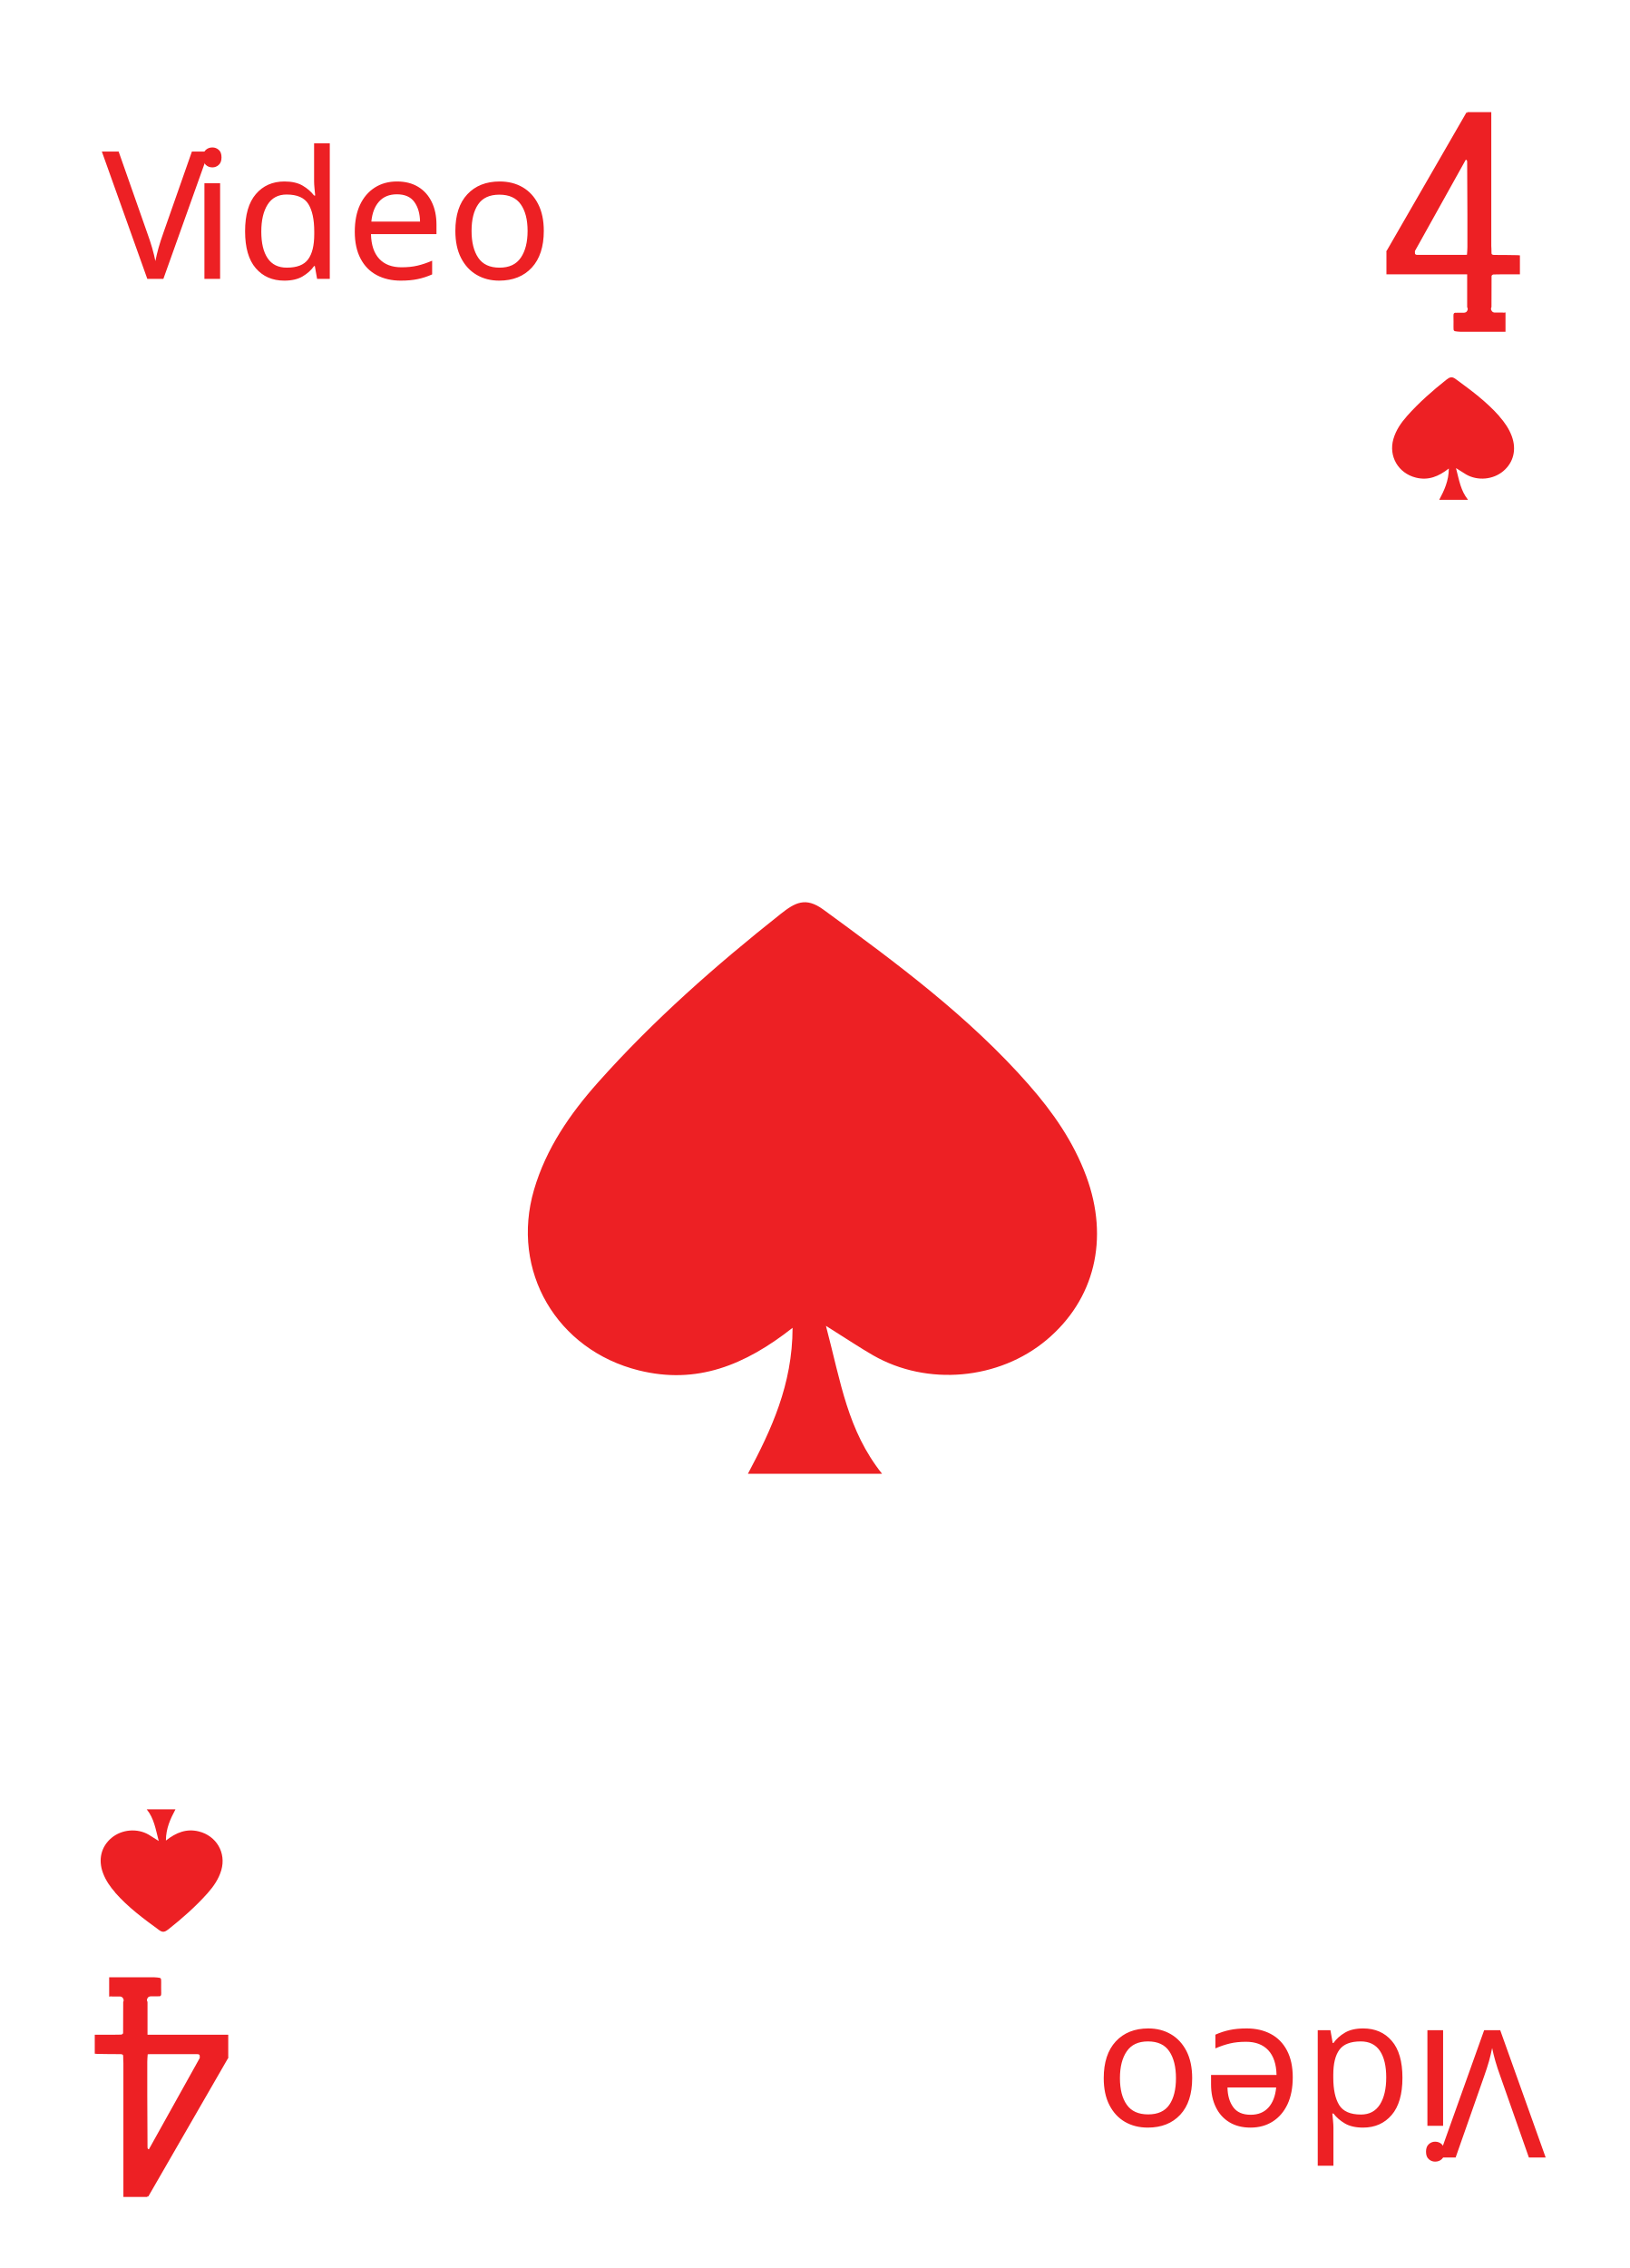
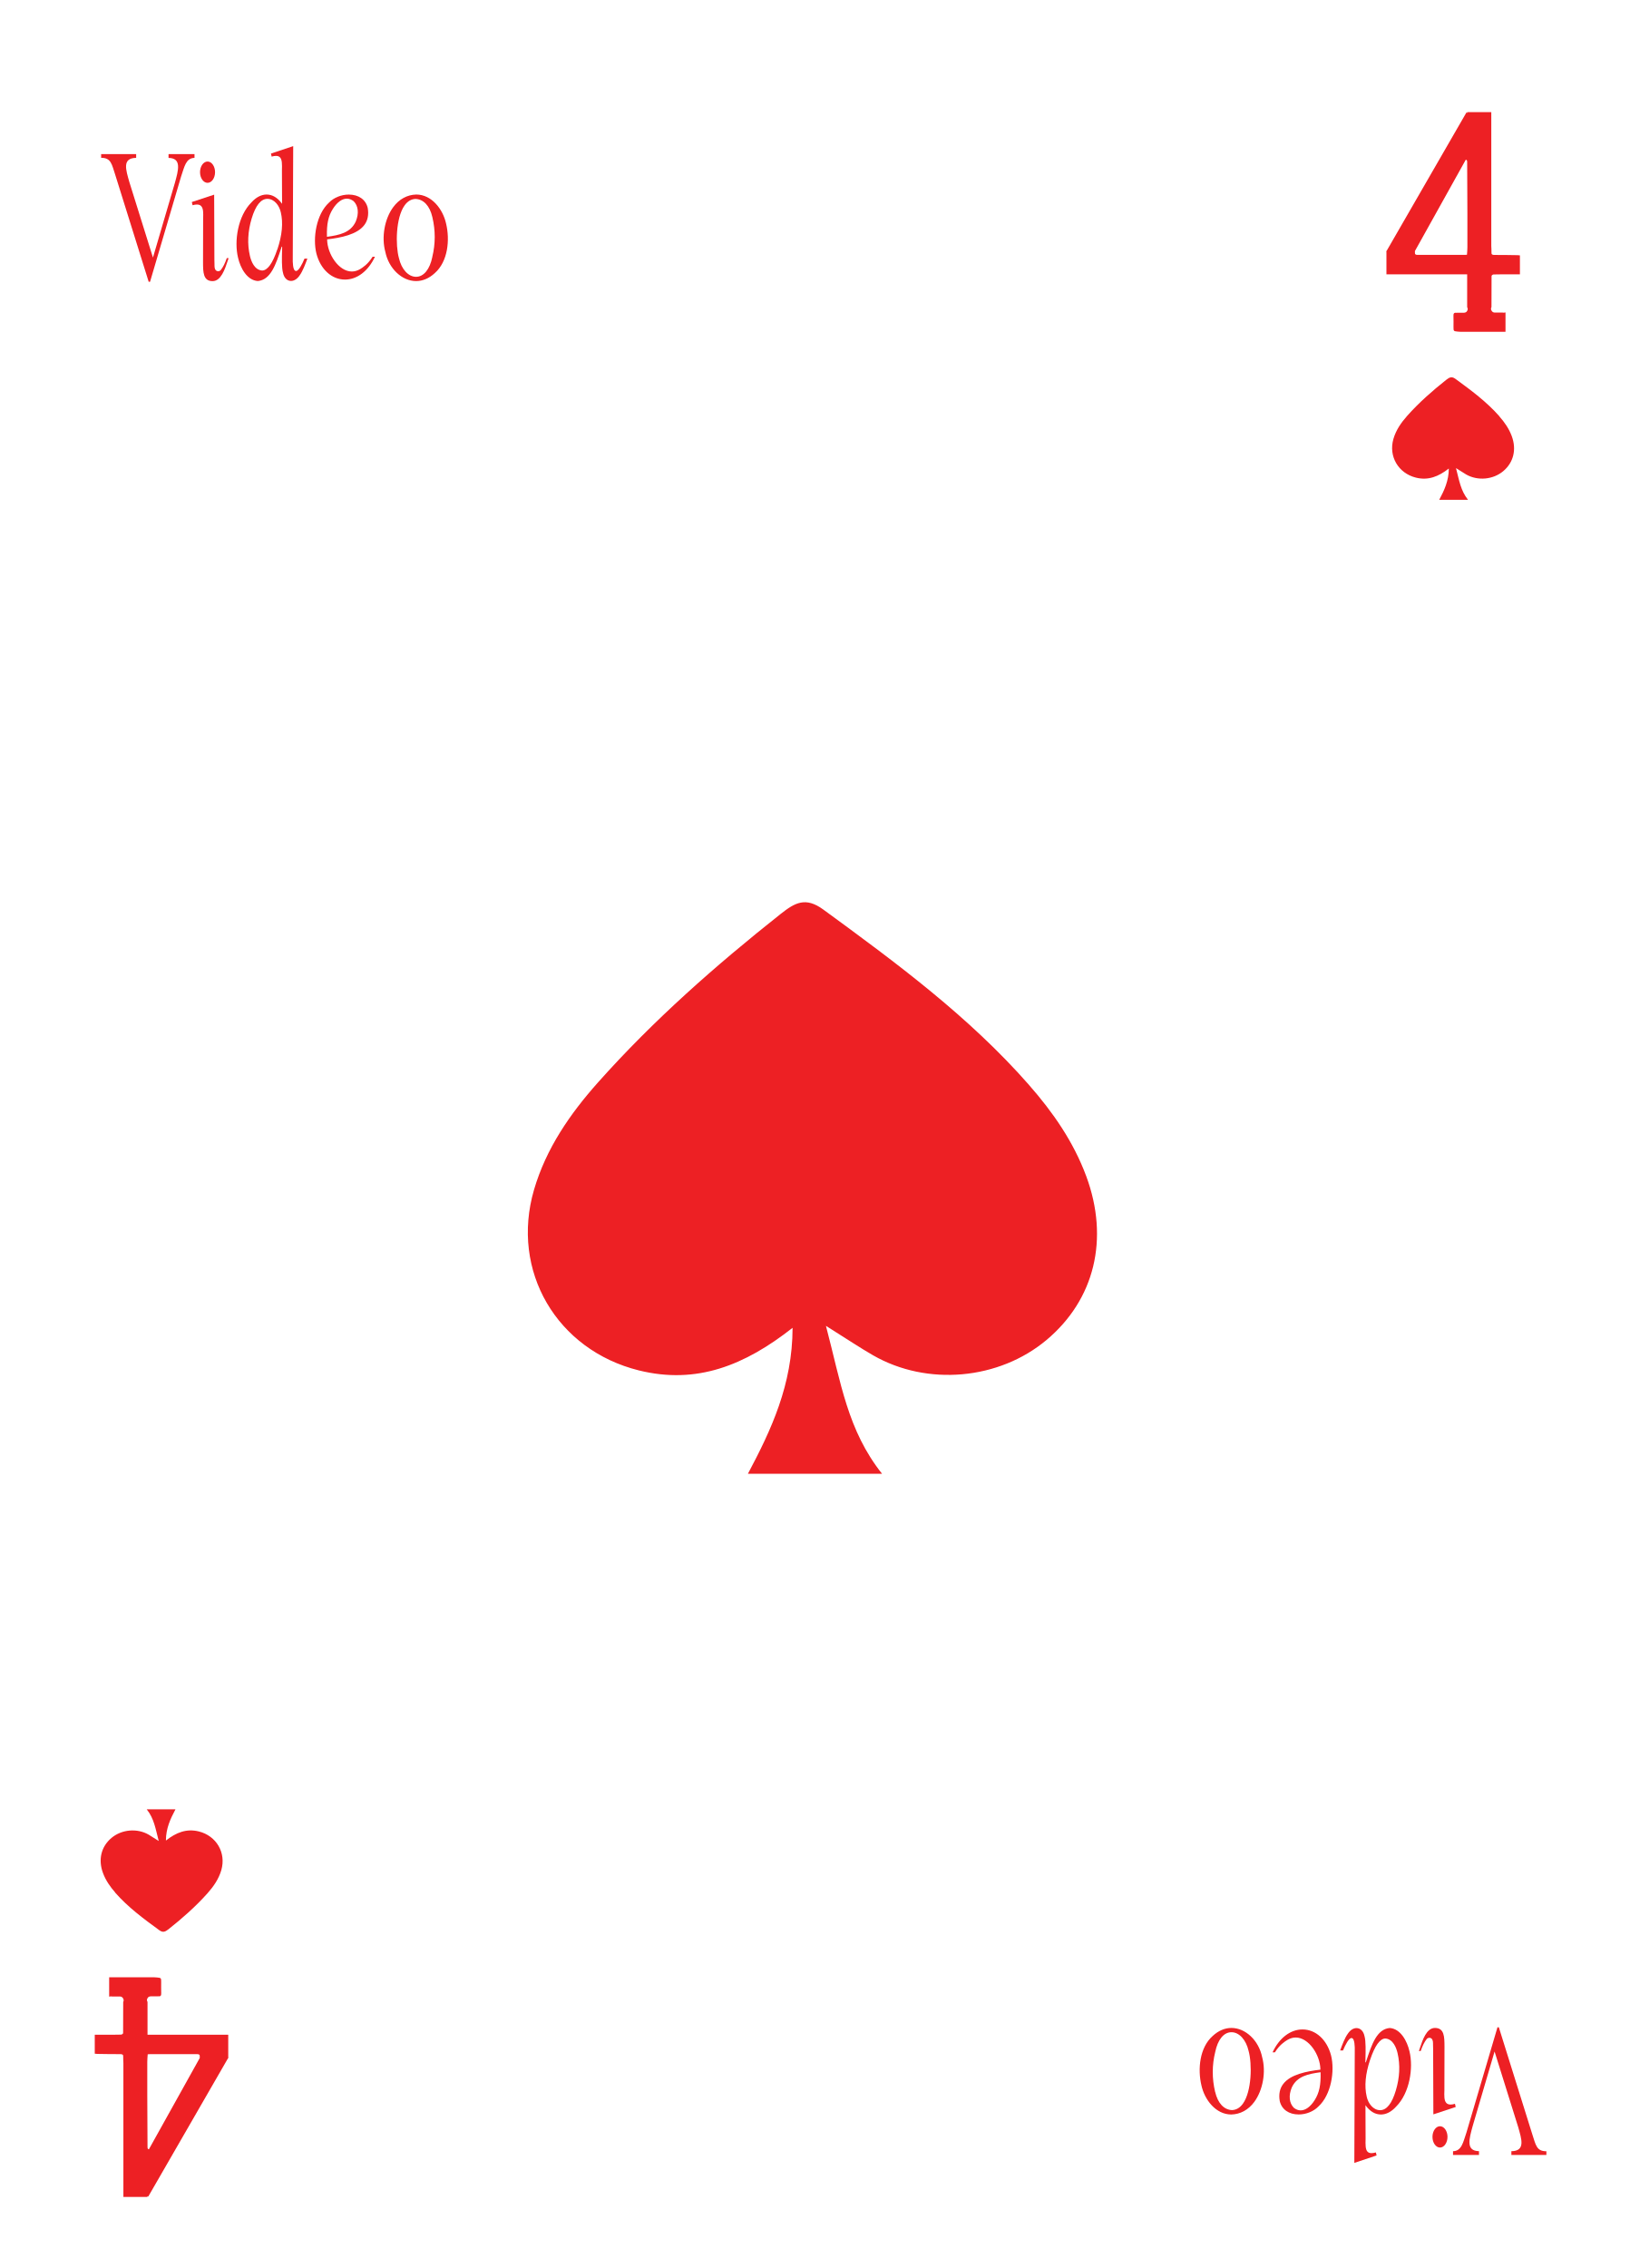
<svg xmlns="http://www.w3.org/2000/svg" id="Layer_1" data-name="Layer 1" viewBox="0 0 347.21 483.16">
  <defs>
    <style>
-       .cls-1, .cls-2 {
+       .cls-1 {
        fill: #ed2024;
-       }
- 
-       .cls-2 {
-         font-family: PalaceRegular, Palace;
-         font-size: 38px;
-       }
- 
-       .cls-3 {
-         letter-spacing: -.03em;
      }
    </style>
  </defs>
  <path class="cls-1" d="M323.4,54.36c-1.67-.02-3.33-.06-5-.05-.44,0-.66-.09-.62-.58.03-.44-.04-.88-.04-1.33,0-9.1,0-18.19,0-27.29,0-.4,0-.8,0-1.22h-5.12c0,.06,0,.12-.01.18l-.17-.1-16.99,29.46s-.03,0-.05,0v.09l-.04.08.04.03v4.81h17.2v6.99c.07.12.11.25.12.39,0,.2-.1.43-.23.57s-.36.23-.57.23h-1.43s-.03,0-.04,0c-.06.01-.1.02-.14.02-.54-.08-.65.19-.63.68.04.78,0,1.56.01,2.34,0,.88.01.89.86.98.19.02.39.04.58.04,2.72,0,5.43,0,8.15,0,.49,0,.98,0,1.49,0v-4.12c-.27.07-.47.07-.62.03h-1.67c-.45,0-.78-.37-.8-.8,0-.14.04-.26.1-.37,0-2.25,0-4.45.02-6.64,0-.11.27-.31.41-.31,1.15-.03,2.31-.03,3.46-.03.72,0,1.44,0,2.17,0v-4.04c-.18-.01-.32-.02-.46-.03ZM299.23,50.09s-.04.06-.05.09l.05-.09ZM312.57,54.27c-.19.01-.36.03-.53.03-3.34,0-6.67,0-10.01,0-.45,0-.59-.13-.56-.57,0-.08,0-.17,0-.25l10.84-19.46c.23.05.29.21.29.49.01,3.71.04,7.42.05,11.13,0,2.34.01,4.69,0,7.03,0,.51-.05,1.02-.09,1.58Z" />
  <path class="cls-1" d="M319.5,88.72c-2.74-3.12-6.06-5.57-9.4-8.01-.81-.59-1.29-.31-1.95.2-2.97,2.35-5.81,4.85-8.33,7.68-1.28,1.44-2.38,3.02-2.93,4.91-1.08,3.71,1.04,7.31,4.78,8.25,2.64.66,4.84-.23,7.02-1.94,0,2.6-.98,4.67-2.04,6.66h6.13c-1.58-1.99-1.87-4.13-2.56-6.75,1.02.64,1.58,1.01,2.15,1.35,2.47,1.42,5.75,1.12,7.92-.7,2.2-1.85,2.87-4.62,1.81-7.47-.58-1.57-1.52-2.92-2.61-4.16Z" />
  <path class="cls-1" d="M219.25,231.13c-12.79-14.57-28.28-26-43.84-37.37-3.78-2.76-6.04-1.46-9.08.94-13.86,10.98-27.1,22.63-38.87,35.84-5.99,6.72-11.1,14.1-13.68,22.92-5.05,17.3,4.85,34.13,22.33,38.48,12.31,3.06,22.59-1.07,32.76-9.07-.02,12.13-4.56,21.77-9.52,31.1h28.59c-7.36-9.27-8.74-19.29-11.96-31.52,4.76,2.99,7.35,4.73,10.05,6.28,11.53,6.62,26.81,5.23,36.96-3.28,10.26-8.61,13.39-21.54,8.45-34.88-2.71-7.32-7.09-13.63-12.19-19.43Z" />
-   <text class="cls-2" transform="translate(21.7 59.41)">
-     <tspan class="cls-3" x="0" y="0">V</tspan>
-     <tspan x="18.62" y="0">ideo</tspan>
-   </text>
+   <g>
+     <path class="cls-1" d="M41.44,32.81v.82c-1.87.05-2.14,1.92-2.85,3.95l-6.62,22.45h-.29l-7.11-22.74c-.76-2.3-.89-3.68-3.02-3.67v-.79h7.46v.8c-3.08.03-2.16,2.62-1.45,5.15l5.03,16.09,4.67-15.9c.74-2.7,1.51-5.29-1.35-5.33v-.81h5.54Z" />
+     <path class="cls-1" d="M48.3,54.98l.41.02c-.06.18-.12.36-.19.55-.61,1.83-1.44,4.34-3.23,4.34h0c-2.01,0-2.02-1.92-2.03-3.96l.02-9.11v-.21c.04-1.13.08-2.19-.42-2.71-.21-.22-.51-.33-.9-.33-.26,0-.58.05-.93.15l-.16-.68,4.76-1.57.05,13.92c.02.31.02.58.02.83,0,.59,0,1.02.25,1.32.13.15.32.24.53.24.22,0,.42-.09.56-.25.48-.6.91-1.45,1.28-2.54h0ZM42.62,36.68c0-1.25.72-2.27,1.6-2.27s1.6,1.02,1.6,2.27-.72,2.27-1.6,2.27-1.6-1.02-1.6-2.27Z" />
+     <path class="cls-1" d="M64.89,55.09h.6c-.41,1.14-1.01,2.72-1.64,3.57-.5.76-1.18,1.19-1.84,1.19-.85,0-1.51-.68-1.72-1.77-.29-1.02-.23-3.19-.19-4.77,0-.27.02-.52.02-.75l-.1-.02-.11.34c-1.14,3.47-2.22,6.74-4.98,6.99-2.31-.16-3.71-2.78-4.21-4.97-.87-3.53-.04-8.91,2.86-11.79.98-1.09,2.1-1.67,3.22-1.67,1.2,0,2.31.64,3.21,1.86l.09.12-.03-7.09c.04-1.39.04-2.34-.42-2.81-.2-.21-.48-.31-.84-.31-.26,0-.57.05-.93.15l-.15-.64,4.74-1.59-.09,23.48c-.05,1.66.09,2.67.42,3,.08.08.17.12.27.12.58,0,1.31-1.44,1.82-2.66h0ZM59.11,53.1c1-2.99,1.25-5.64.72-7.87-.3-1.37-1.32-2.85-2.85-2.87-1.39,0-2.52,1.41-3.36,4.19-.83,2.76-.96,5.44-.37,7.97.26,1.11.94,2.98,2.59,3.11,1.15,0,2.25-1.52,3.25-4.52h0Z" />
+     <path class="cls-1" d="M79.39,54.69h.5c-1.42,3.05-3.8,4.87-6.38,4.87-2.82,0-5.21-2.17-6.09-5.53-.83-3.3-.04-8.39,2.69-10.88,1.01-1.05,2.62-1.7,4.2-1.7,2.1,0,3.62,1.06,4.04,2.85.25,1.44,0,2.66-.71,3.62-1.55,2.07-5.04,2.73-7.9,3.07h-.04v.05c.04,3.06,2.47,6.8,5.26,6.8.61,0,1.22-.18,1.8-.53.53-.33,1.63-1.01,2.63-2.62h0ZM69.66,50.44h.05c2.59-.35,5-.86,6.09-3.25.71-1.71.55-3.32-.44-4.32-.47-.36-.96-.55-1.46-.55-1.03,0-2.1.78-2.99,2.2-.97,1.55-1.32,3.19-1.25,5.86v.05Z" />
+     <path class="cls-1" d="M92.64,58.18c-1.2,1.11-2.57,1.7-3.98,1.7-3.02,0-5.84-2.68-6.56-6.23-.86-3.12-.16-7.04,1.69-9.53,1.26-1.7,2.96-2.63,4.91-2.68,3.28.01,5.68,3.13,6.35,6.21.83,3.45.4,8.05-2.41,10.53ZM92.1,54.76c.69-2.78.7-5.65.02-8.51-.55-2.4-1.87-3.81-3.6-3.87h0c-.91.04-1.69.5-2.31,1.37-1.89,2.62-1.98,8.5-1.21,11.24.54,2.38,2.01,3.98,3.65,3.98,1.62,0,2.92-1.58,3.46-4.21h0Z" />
+   </g>
  <path class="cls-1" d="M20.63,437.55c1.67.02,3.33.06,5,.05.44,0,.66.09.62.58-.03.44.04.88.04,1.33,0,9.1,0,18.19,0,27.29,0,.4,0,.8,0,1.22h5.12c0-.06,0-.12.01-.18l.17.1,16.99-29.46s.03,0,.05,0v-.09l.04-.08-.04-.03v-4.81h-17.2v-6.99c-.07-.12-.11-.25-.12-.39,0-.2.1-.43.23-.57s.36-.23.57-.23h1.43s.03,0,.04,0c.06-.01.1-.02.14-.02.54.08.65-.19.63-.68-.04-.78,0-1.56-.01-2.34,0-.88-.01-.89-.86-.98-.19-.02-.39-.04-.58-.04-2.72,0-5.43,0-8.15,0-.49,0-.98,0-1.49,0v4.12c.27-.07.47-.07.62-.03h1.67c.45,0,.78.37.8.8,0,.14-.04.26-.1.37,0,2.25,0,4.45-.02,6.64,0,.11-.27.31-.41.31-1.15.03-2.31.03-3.46.03-.72,0-1.44,0-2.17,0v4.04c.18.01.32.02.46.03ZM44.8,441.82s.04-.06.05-.09l-.05.09ZM31.46,437.63c.19-.01.36-.03.53-.03,3.34,0,6.67,0,10.01,0,.45,0,.59.13.56.57,0,.08,0,.17,0,.25l-10.84,19.46c-.23-.05-.29-.21-.29-.49-.01-3.71-.04-7.42-.05-11.13,0-2.34-.01-4.69,0-7.03,0-.51.05-1.02.09-1.58Z" />
  <path class="cls-1" d="M24.54,403.19c2.74,3.12,6.06,5.57,9.4,8.01.81.59,1.29.31,1.95-.2,2.97-2.35,5.81-4.85,8.33-7.68,1.28-1.44,2.38-3.02,2.93-4.91,1.08-3.71-1.04-7.31-4.78-8.25-2.64-.66-4.84.23-7.02,1.94,0-2.6.98-4.67,2.04-6.66h-6.13c1.58,1.99,1.87,4.13,2.56,6.75-1.02-.64-1.58-1.01-2.15-1.35-2.47-1.42-5.75-1.12-7.92.7-2.2,1.85-2.87,4.62-1.81,7.47.58,1.57,1.52,2.92,2.61,4.16Z" />
-   <text class="cls-2" transform="translate(329.33 432.5) rotate(-180)">
-     <tspan class="cls-3" x="0" y="0">V</tspan>
-     <tspan x="18.62" y="0">ideo</tspan>
-   </text>
+   <g>
+     <path class="cls-1" d="M309.59,459.1v-.82c1.87-.05,2.14-1.92,2.85-3.95l6.62-22.45h.29l7.11,22.74c.76,2.3.89,3.68,3.02,3.67v.79h-7.46v-.8c3.08-.04,2.16-2.62,1.45-5.15l-5.03-16.09-4.67,15.9c-.74,2.7-1.51,5.29,1.35,5.33v.81h-5.54Z" />
+     <path class="cls-1" d="M302.73,436.93h-.41c.06-.19.12-.38.19-.57.61-1.83,1.44-4.34,3.23-4.34h0c2.01,0,2.02,1.92,2.03,3.96l-.02,9.11v.21c-.04,1.13-.08,2.19.42,2.71.21.22.51.33.9.33.26,0,.58-.05.93-.16l.16.68-4.76,1.57-.05-13.92c-.02-.31-.02-.58-.02-.83,0-.59,0-1.02-.25-1.32-.13-.15-.32-.24-.53-.24s-.42.09-.56.25c-.48.6-.91,1.45-1.28,2.54h0ZM308.41,455.23c0,1.25-.72,2.27-1.6,2.27s-1.6-1.02-1.6-2.27.72-2.27,1.6-2.27,1.6,1.02,1.6,2.27Z" />
+     <path class="cls-1" d="M286.14,436.81h-.6c.41-1.14,1.01-2.72,1.64-3.57.5-.76,1.18-1.19,1.84-1.19.85,0,1.51.68,1.72,1.77.29,1.02.23,3.19.19,4.77,0,.27-.01.53-.02.75l.1.02.11-.34c1.14-3.46,2.22-6.74,4.98-6.99,2.31.16,3.71,2.78,4.21,4.97.87,3.53.04,8.91-2.86,11.79-.98,1.09-2.1,1.67-3.22,1.67-1.2,0-2.31-.64-3.21-1.86l-.09-.12.03,7.09c-.04,1.39-.04,2.34.41,2.81.2.21.48.31.85.31.26,0,.57-.05.93-.15l.15.64-4.74,1.59.09-23.48c.05-1.66-.09-2.67-.42-3-.08-.08-.17-.12-.27-.12-.58,0-1.31,1.44-1.82,2.66h0ZM291.92,438.8c-1,2.99-1.25,5.64-.72,7.87.3,1.37,1.32,2.85,2.85,2.87,1.39,0,2.52-1.41,3.35-4.19.83-2.76.96-5.44.37-7.97-.26-1.11-.94-2.98-2.59-3.11-1.15,0-2.24,1.52-3.25,4.52h0Z" />
+     <path class="cls-1" d="M271.64,437.21h-.5c1.42-3.05,3.8-4.87,6.37-4.87,2.82,0,5.21,2.17,6.09,5.53.83,3.3.04,8.39-2.69,10.88-1.01,1.05-2.62,1.7-4.2,1.7-2.1,0-3.62-1.06-4.04-2.85-.25-1.44,0-2.66.72-3.62,1.55-2.07,5.03-2.73,7.9-3.07h.04v-.05c-.03-3.06-2.47-6.8-5.26-6.8-.61,0-1.22.18-1.8.53-.53.33-1.63,1.01-2.63,2.62h0ZM281.37,441.46h-.05c-2.59.35-5,.86-6.09,3.25-.71,1.71-.55,3.33.44,4.32.47.37.96.55,1.46.55,1.03,0,2.1-.78,2.99-2.2.97-1.55,1.32-3.19,1.25-5.86v-.05Z" />
+     <path class="cls-1" d="M258.39,433.72c1.2-1.11,2.57-1.7,3.98-1.7,3.02,0,5.84,2.68,6.55,6.23.86,3.12.16,7.04-1.68,9.53-1.26,1.7-2.96,2.63-4.91,2.68-3.28-.01-5.68-3.13-6.35-6.21-.82-3.45-.4-8.05,2.41-10.53ZM258.91,445.65c.56,2.4,1.87,3.81,3.6,3.87h0c.91-.04,1.69-.5,2.31-1.37,1.89-2.62,1.98-8.5,1.21-11.24-.54-2.38-2.01-3.98-3.65-3.98s-2.92,1.58-3.46,4.21c-.69,2.78-.7,5.65-.02,8.51Z" />
+   </g>
</svg>
